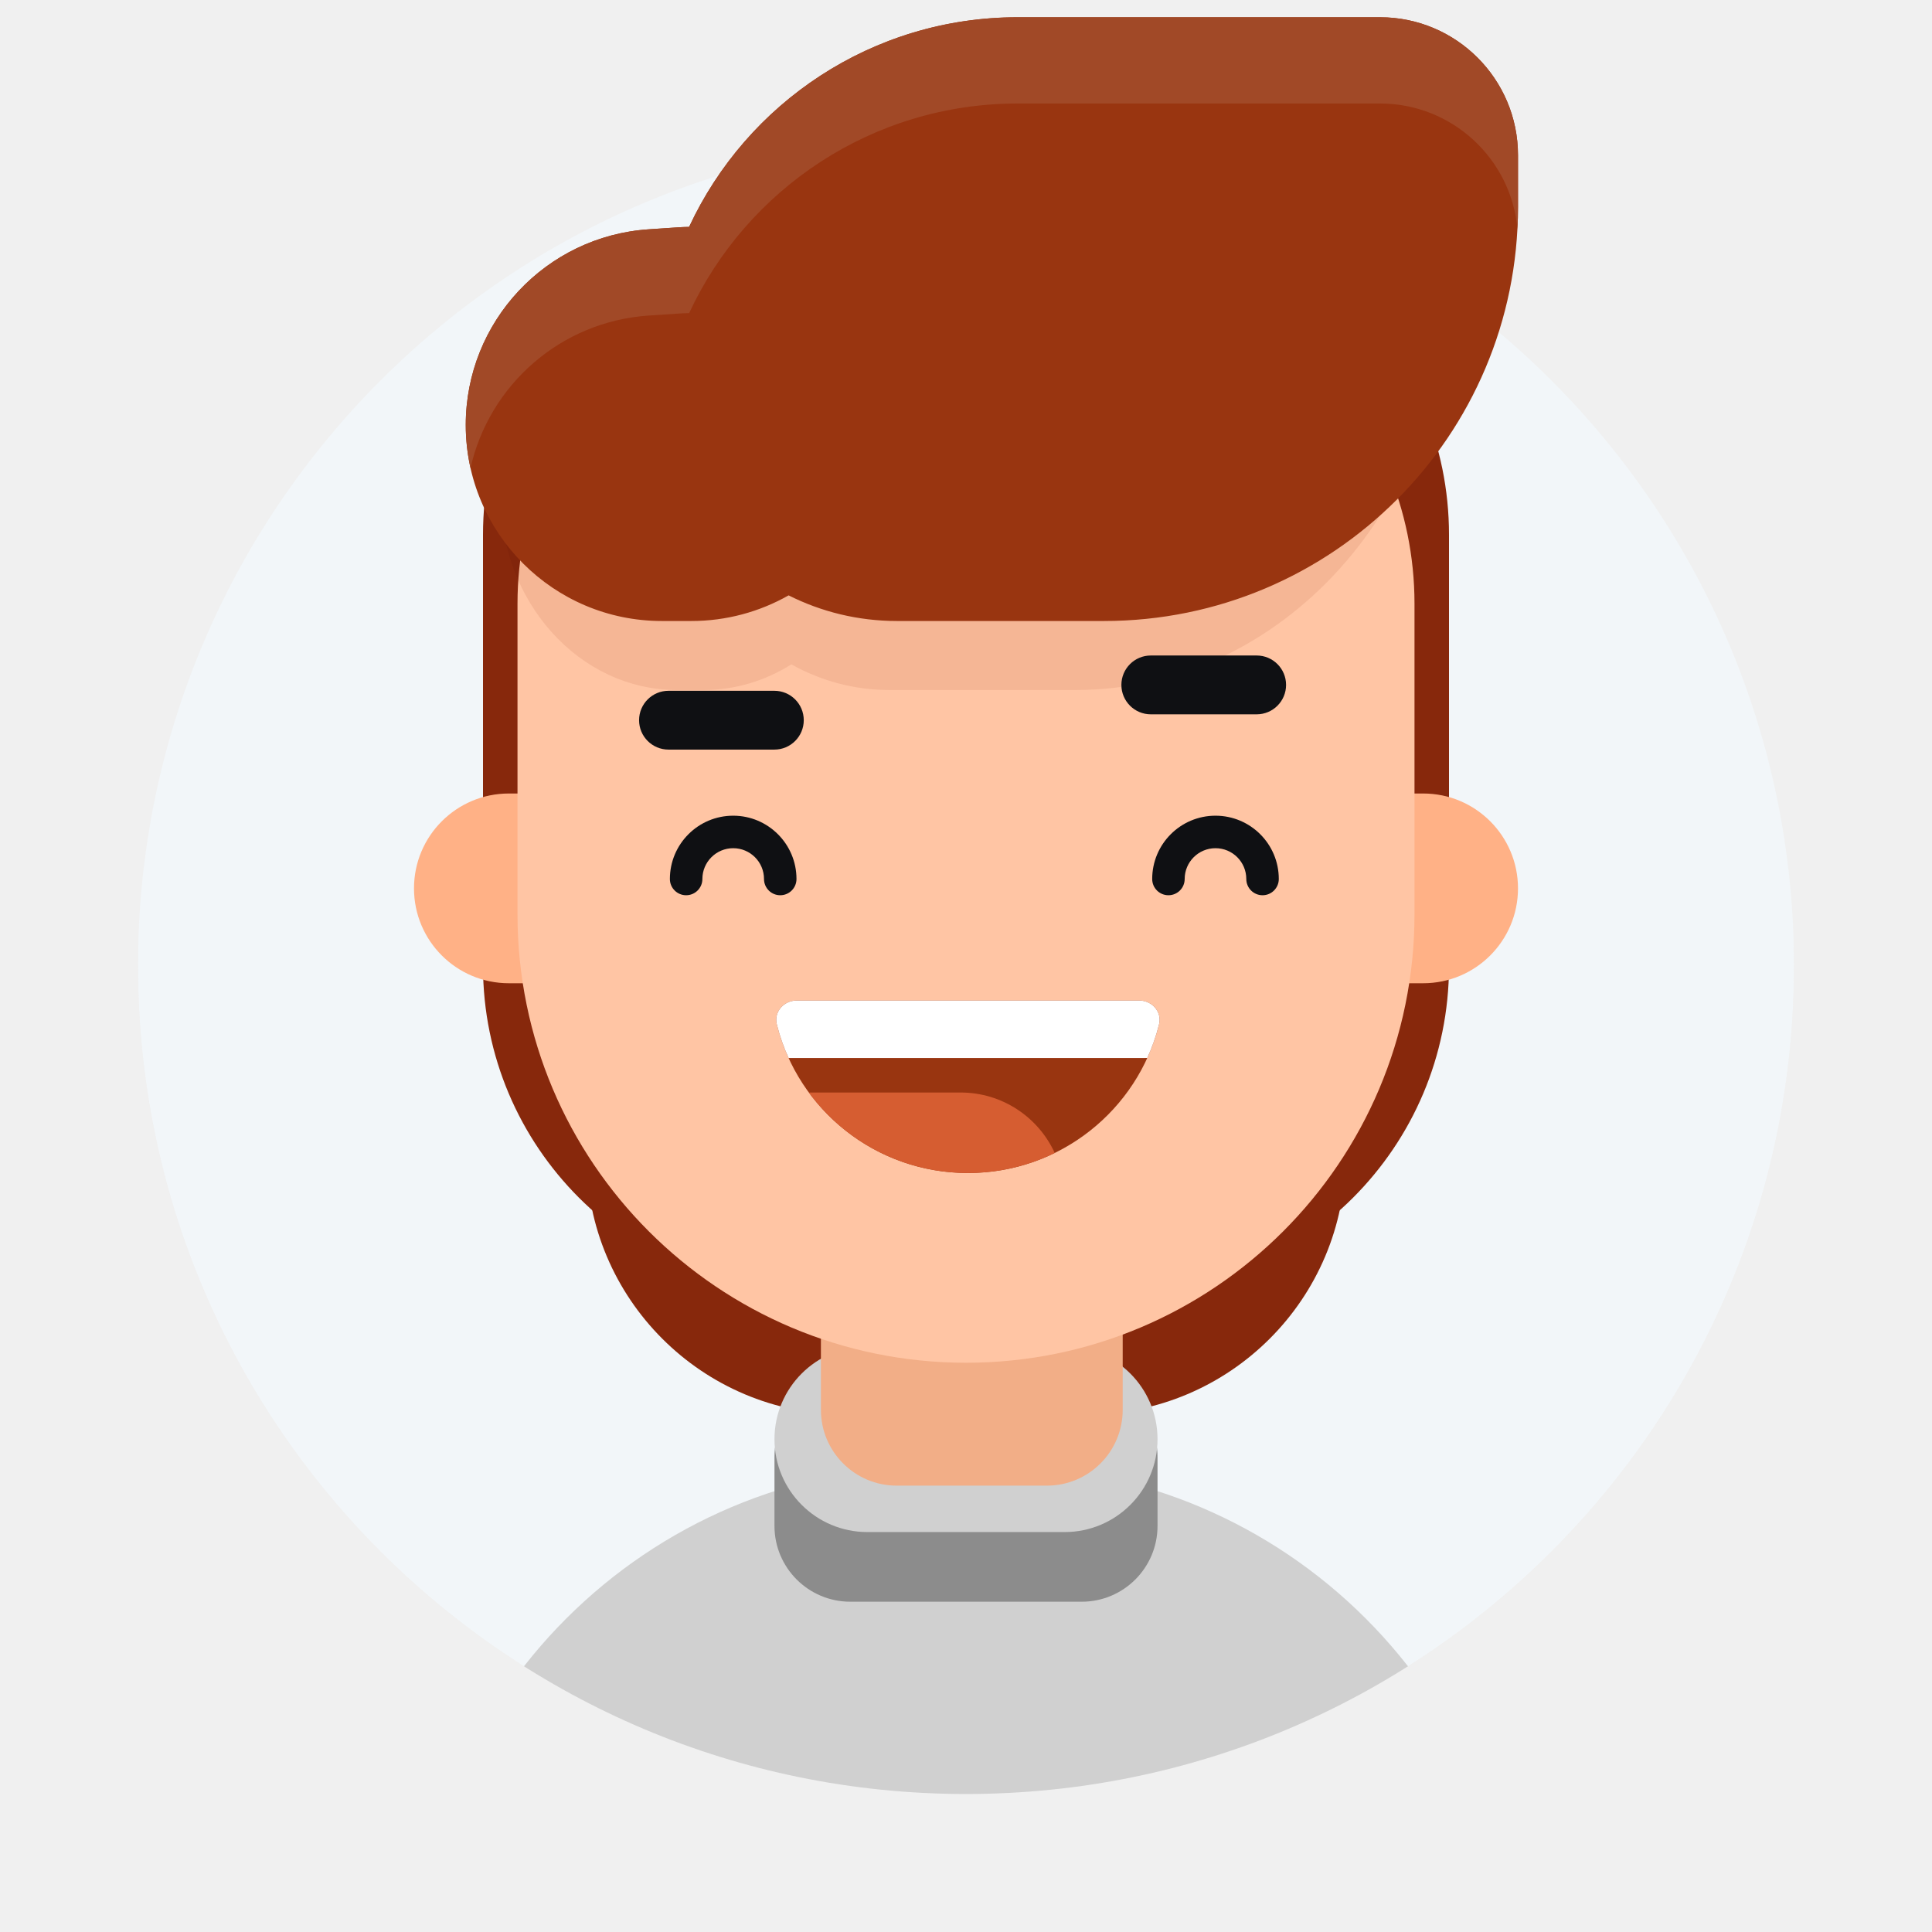
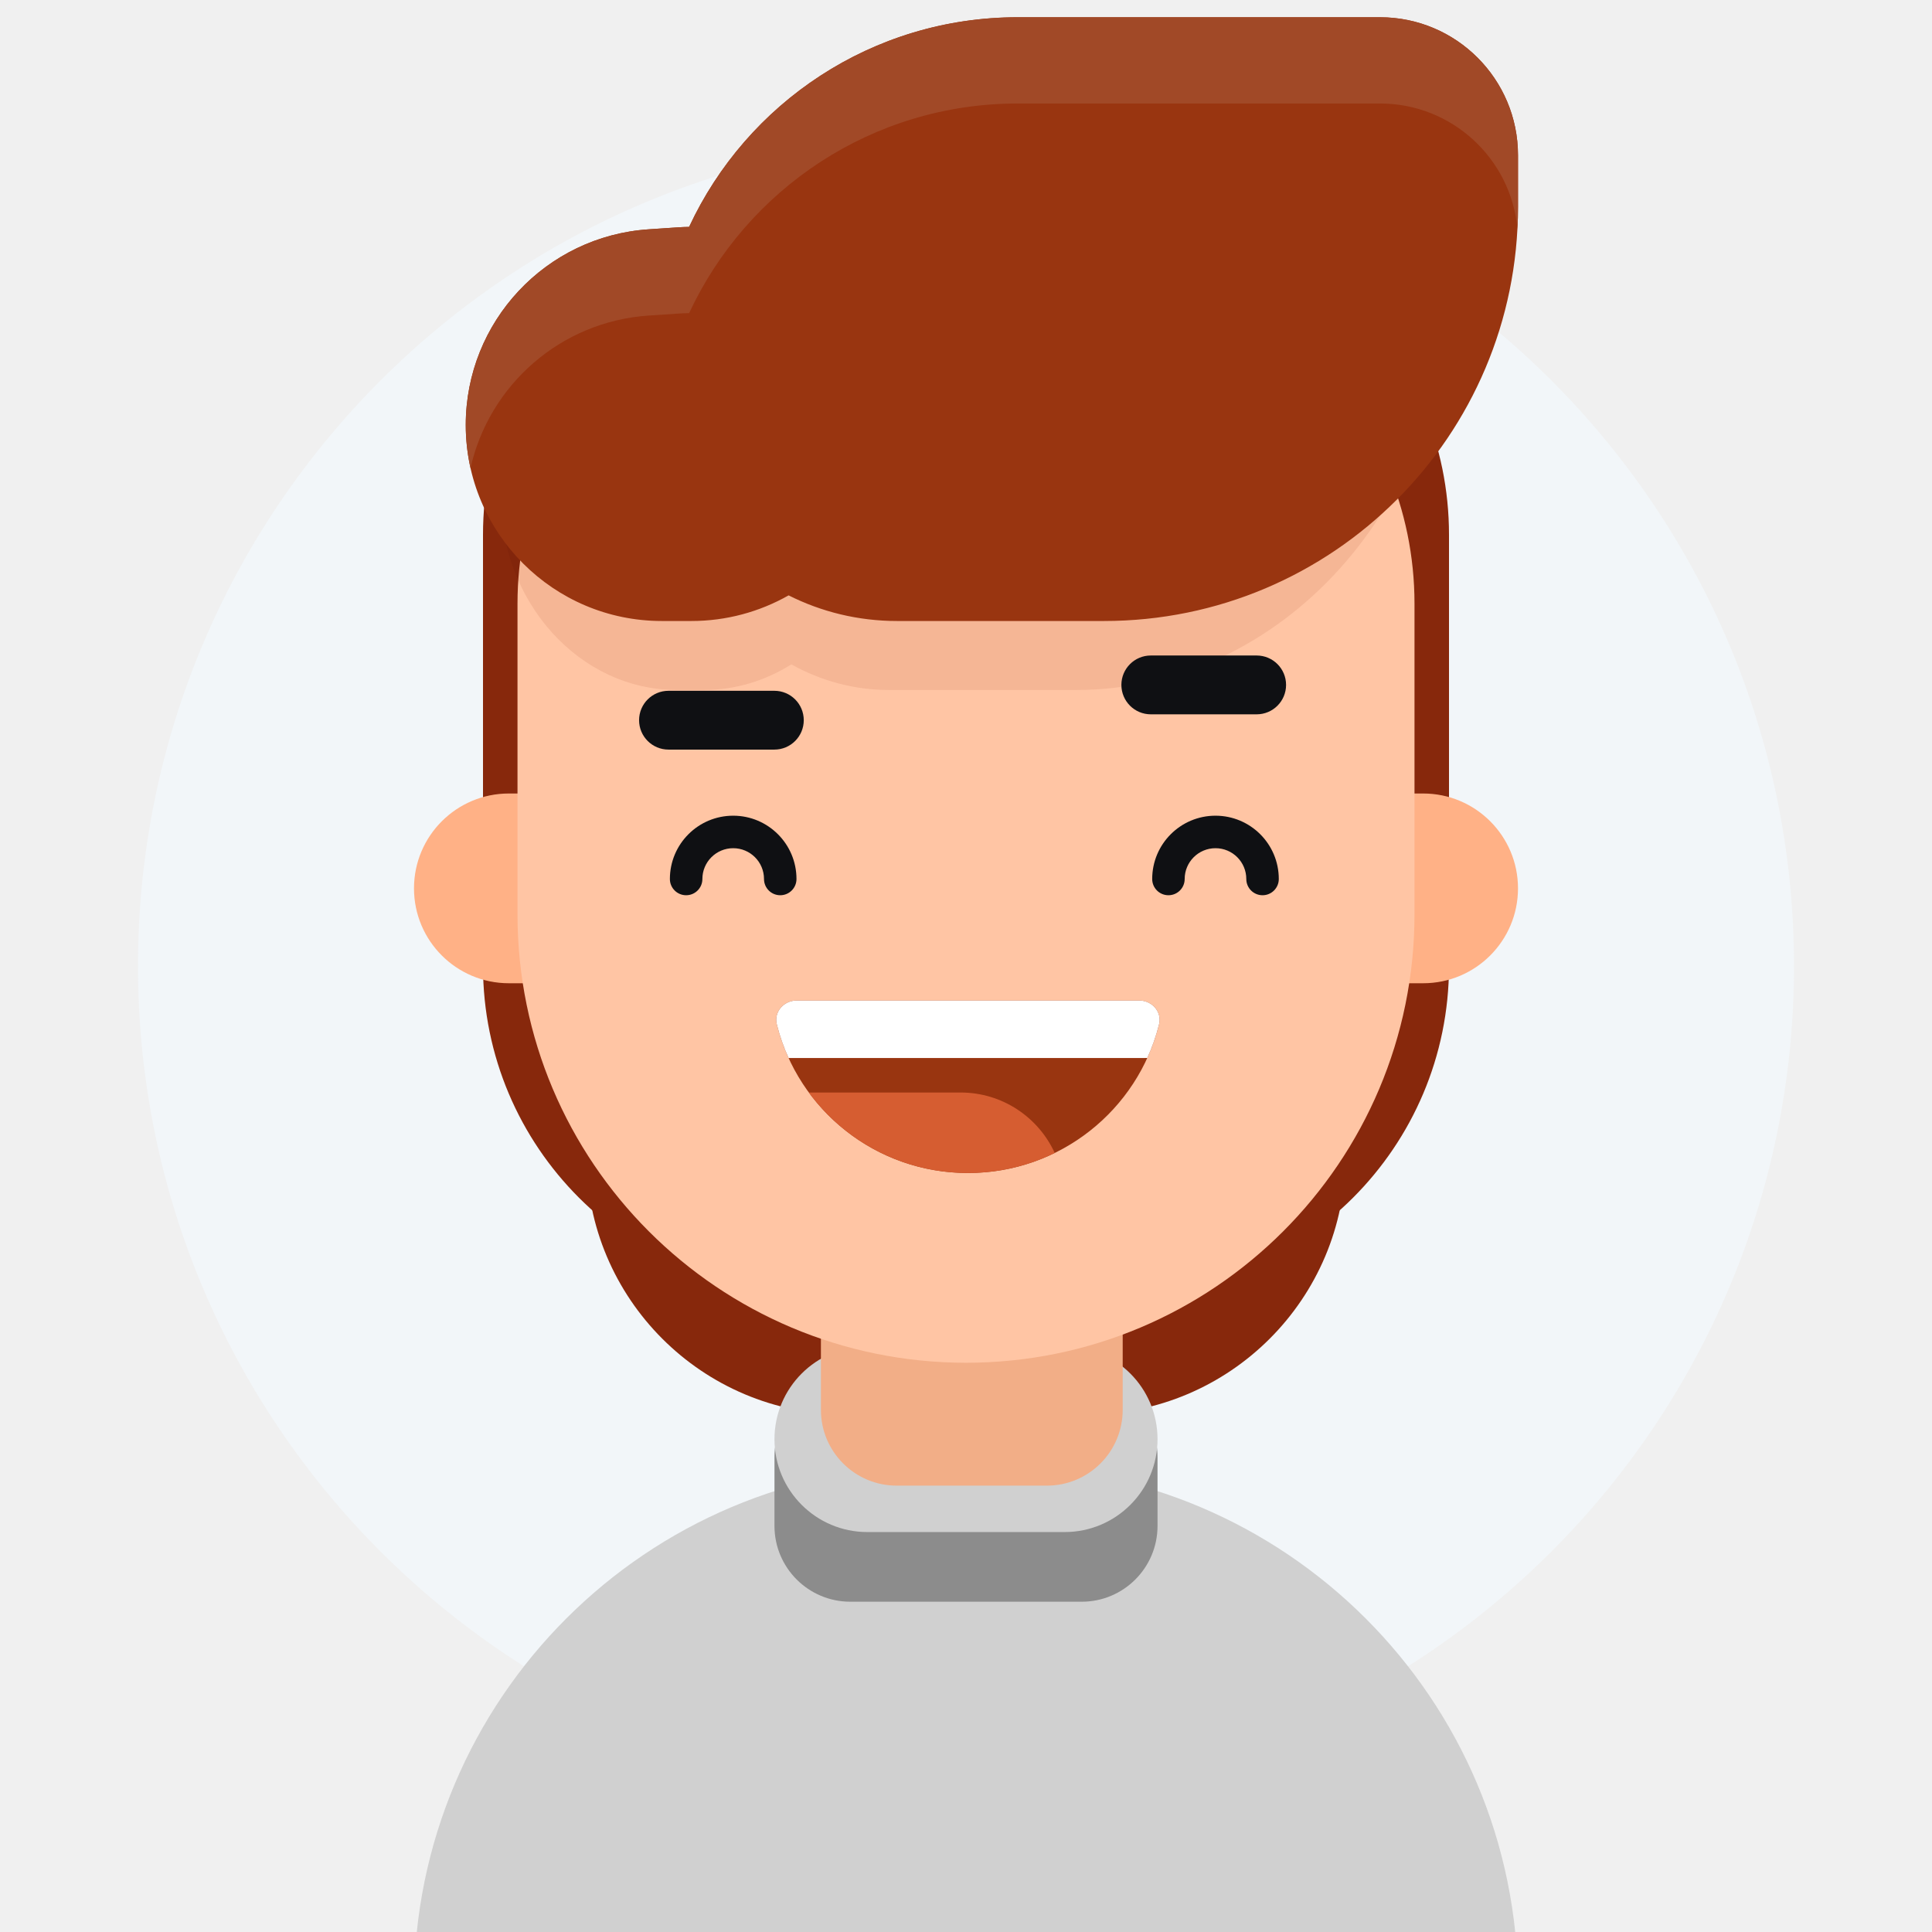
<svg xmlns="http://www.w3.org/2000/svg" width="112" height="112" viewBox="0 0 112 112" fill="none">
  <g clip-path="url(#clip0_874_3177)">
-     <mask id="mask0_874_3177" style="mask-type:alpha" maskUnits="userSpaceOnUse" x="8" y="-21" width="96" height="125">
-       <path d="M104 56C104 82.51 82.51 104 56 104C29.49 104 8 82.51 8 56C8 -0.5 29.49 -21 56 -21C82.51 -21 104 1 104 56Z" fill="#FF0000" />
-     </mask>
    <g mask="url(#mask0_874_3177)">
      <path d="M104 56C104 82.51 82.51 104 56 104C29.49 104 8 82.51 8 56C8 29.49 29.49 8 56 8C82.51 8 104 29.49 104 56Z" fill="#F2F6F9" />
      <path d="M28 31C28 20.507 36.507 12 47 12H65C75.493 12 84 20.507 84 31V56C84 66.493 75.493 75 65 75H47C36.507 75 28 66.493 28 56V31Z" fill="#87280C" />
      <path d="M34 31C34 22.716 40.716 16 49 16H63C71.284 16 78 22.716 78 31V67C78 75.284 71.284 82 63 82H49C40.716 82 34 75.284 34 67V31Z" fill="#87280C" />
      <path d="M24 51.5C24 48.462 26.462 46 29.5 46H82.5C85.538 46 88 48.462 88 51.5C88 54.538 85.538 57 82.5 57H29.5C26.462 57 24 54.538 24 51.5Z" fill="#FFB186" />
      <path d="M24 115.137C24 98.493 37.493 85 54.137 85H57.863C74.507 85 88 98.493 88 115.137V128.863C88 145.507 74.507 159 57.863 159H54.137C37.493 159 24 145.507 24 128.863V115.137Z" fill="#D0D0D0" />
      <path d="M44.897 84.463C44.897 82.035 46.865 80.068 49.292 80.068H62.708C65.135 80.068 67.103 82.035 67.103 84.463V88.458C67.103 90.885 65.135 92.853 62.708 92.853H49.292C46.865 92.853 44.897 90.885 44.897 88.458V84.463Z" fill="#8C8C8C" />
      <path d="M44.897 83.432C44.897 80.459 47.307 78.049 50.28 78.049H61.72C64.693 78.049 67.103 80.459 67.103 83.432C67.103 86.405 64.693 88.815 61.72 88.815H50.28C47.307 88.815 44.897 86.405 44.897 83.432Z" fill="#D0D0D0" />
      <path d="M47.589 60.911C47.589 58.484 49.557 56.516 51.984 56.516H60.689C63.117 56.516 65.084 58.484 65.084 60.911V81.729C65.084 84.156 63.117 86.124 60.689 86.124H51.984C49.557 86.124 47.589 84.156 47.589 81.729V60.911Z" fill="#F2AE87" />
      <path d="M30 35C30 23.954 38.954 15 50 15H62C73.046 15 82 23.954 82 35V53C82 67.359 70.359 79 56 79C41.641 79 30 67.359 30 53V35Z" fill="#FFC5A4" />
      <g style="mix-blend-mode:multiply" opacity="0.1">
        <path d="M45.876 38.514C44.36 39.468 42.619 40 40.797 40H39.248C33.588 40 29 34.911 29 28.634C29 22.65 33.183 17.691 38.567 17.293L40.111 17.178C40.301 17.164 40.489 17.156 40.675 17.153C43.685 9.976 50.245 5 57.852 5H76.787C80.771 5 84 8.582 84 13V16C84 29.255 74.312 40 62.361 40H51.541C49.504 40 47.58 39.465 45.876 38.514Z" fill="#993510" />
      </g>
      <path d="M45.717 34.514C44.036 35.468 42.105 36 40.084 36H38.366C32.089 36 27 30.911 27 24.634C27 18.65 31.64 13.691 37.61 13.293L39.324 13.178C39.533 13.164 39.742 13.156 39.949 13.153C43.288 5.976 50.563 1 59 1H80C84.418 1 88 4.582 88 9V12C88 25.255 77.255 36 64 36H52C49.741 36 47.606 35.465 45.717 34.514Z" fill="#993510" />
      <path fill-rule="evenodd" clip-rule="evenodd" d="M87.967 13.269C87.598 9.193 84.172 6 80 6H59C50.563 6 43.288 10.976 39.949 18.153C39.742 18.156 39.533 18.164 39.324 18.178L37.61 18.293C32.495 18.634 28.357 22.322 27.276 27.135C27.095 26.33 27 25.493 27 24.634C27 18.65 31.64 13.691 37.61 13.293L39.324 13.178C39.533 13.164 39.742 13.156 39.949 13.153C43.288 5.976 50.563 1 59 1H80C84.418 1 88 4.582 88 9V12C88 12.426 87.989 12.849 87.967 13.269Z" fill="#A14927" />
      <path d="M37.048 41.751C37.048 40.809 37.812 40.046 38.753 40.046H44.891C45.832 40.046 46.595 40.809 46.595 41.751C46.595 42.692 45.832 43.455 44.891 43.455H38.753C37.812 43.455 37.048 42.692 37.048 41.751Z" fill="#0F1013" />
      <path d="M65.008 39.705C65.008 38.763 65.771 38 66.713 38H72.85C73.792 38 74.555 38.763 74.555 39.705C74.555 40.646 73.792 41.41 72.85 41.41H66.713C65.771 41.41 65.008 40.646 65.008 39.705Z" fill="#0F1013" />
      <path fill-rule="evenodd" clip-rule="evenodd" d="M70.463 49.171C69.477 49.171 68.677 49.97 68.677 50.957C68.677 51.477 68.256 51.898 67.736 51.898C67.215 51.898 66.794 51.477 66.794 50.957C66.794 48.93 68.437 47.287 70.463 47.287C72.49 47.287 74.133 48.93 74.133 50.957C74.133 51.477 73.711 51.898 73.191 51.898C72.671 51.898 72.249 51.477 72.249 50.957C72.249 49.97 71.45 49.171 70.463 49.171Z" fill="#0F1013" />
      <path fill-rule="evenodd" clip-rule="evenodd" d="M42.504 49.171C41.517 49.171 40.718 49.97 40.718 50.957C40.718 51.477 40.296 51.898 39.776 51.898C39.256 51.898 38.834 51.477 38.834 50.957C38.834 48.93 40.477 47.287 42.504 47.287C44.53 47.287 46.173 48.93 46.173 50.957C46.173 51.477 45.752 51.898 45.231 51.898C44.711 51.898 44.29 51.477 44.29 50.957C44.29 49.97 43.49 49.171 42.504 49.171Z" fill="#0F1013" />
      <path d="M46.187 58C45.438 58 44.852 58.658 45.033 59.384C46.268 64.333 50.76 68 56.112 68C61.464 68 65.956 64.333 67.191 59.384C67.372 58.658 66.786 58 66.037 58H46.187Z" fill="#993510" />
      <path d="M66.51 61.331C66.458 61.333 66.405 61.333 66.352 61.333H45.715C45.431 60.712 45.202 60.06 45.033 59.384C44.852 58.658 45.438 58 46.187 58H66.037C66.786 58 67.372 58.658 67.191 59.384C67.022 60.059 66.793 60.71 66.51 61.331Z" fill="white" />
      <path d="M61.144 66.839C60.197 64.771 58.109 63.334 55.685 63.334H46.889C48.965 66.162 52.323 68 56.112 68C57.918 68 59.626 67.583 61.144 66.839Z" fill="#D65D31" />
    </g>
  </g>
  <defs>
    <clipPath id="clip0_874_3177">
      <rect width="112" height="112" fill="white" />
    </clipPath>
  </defs>
</svg>
